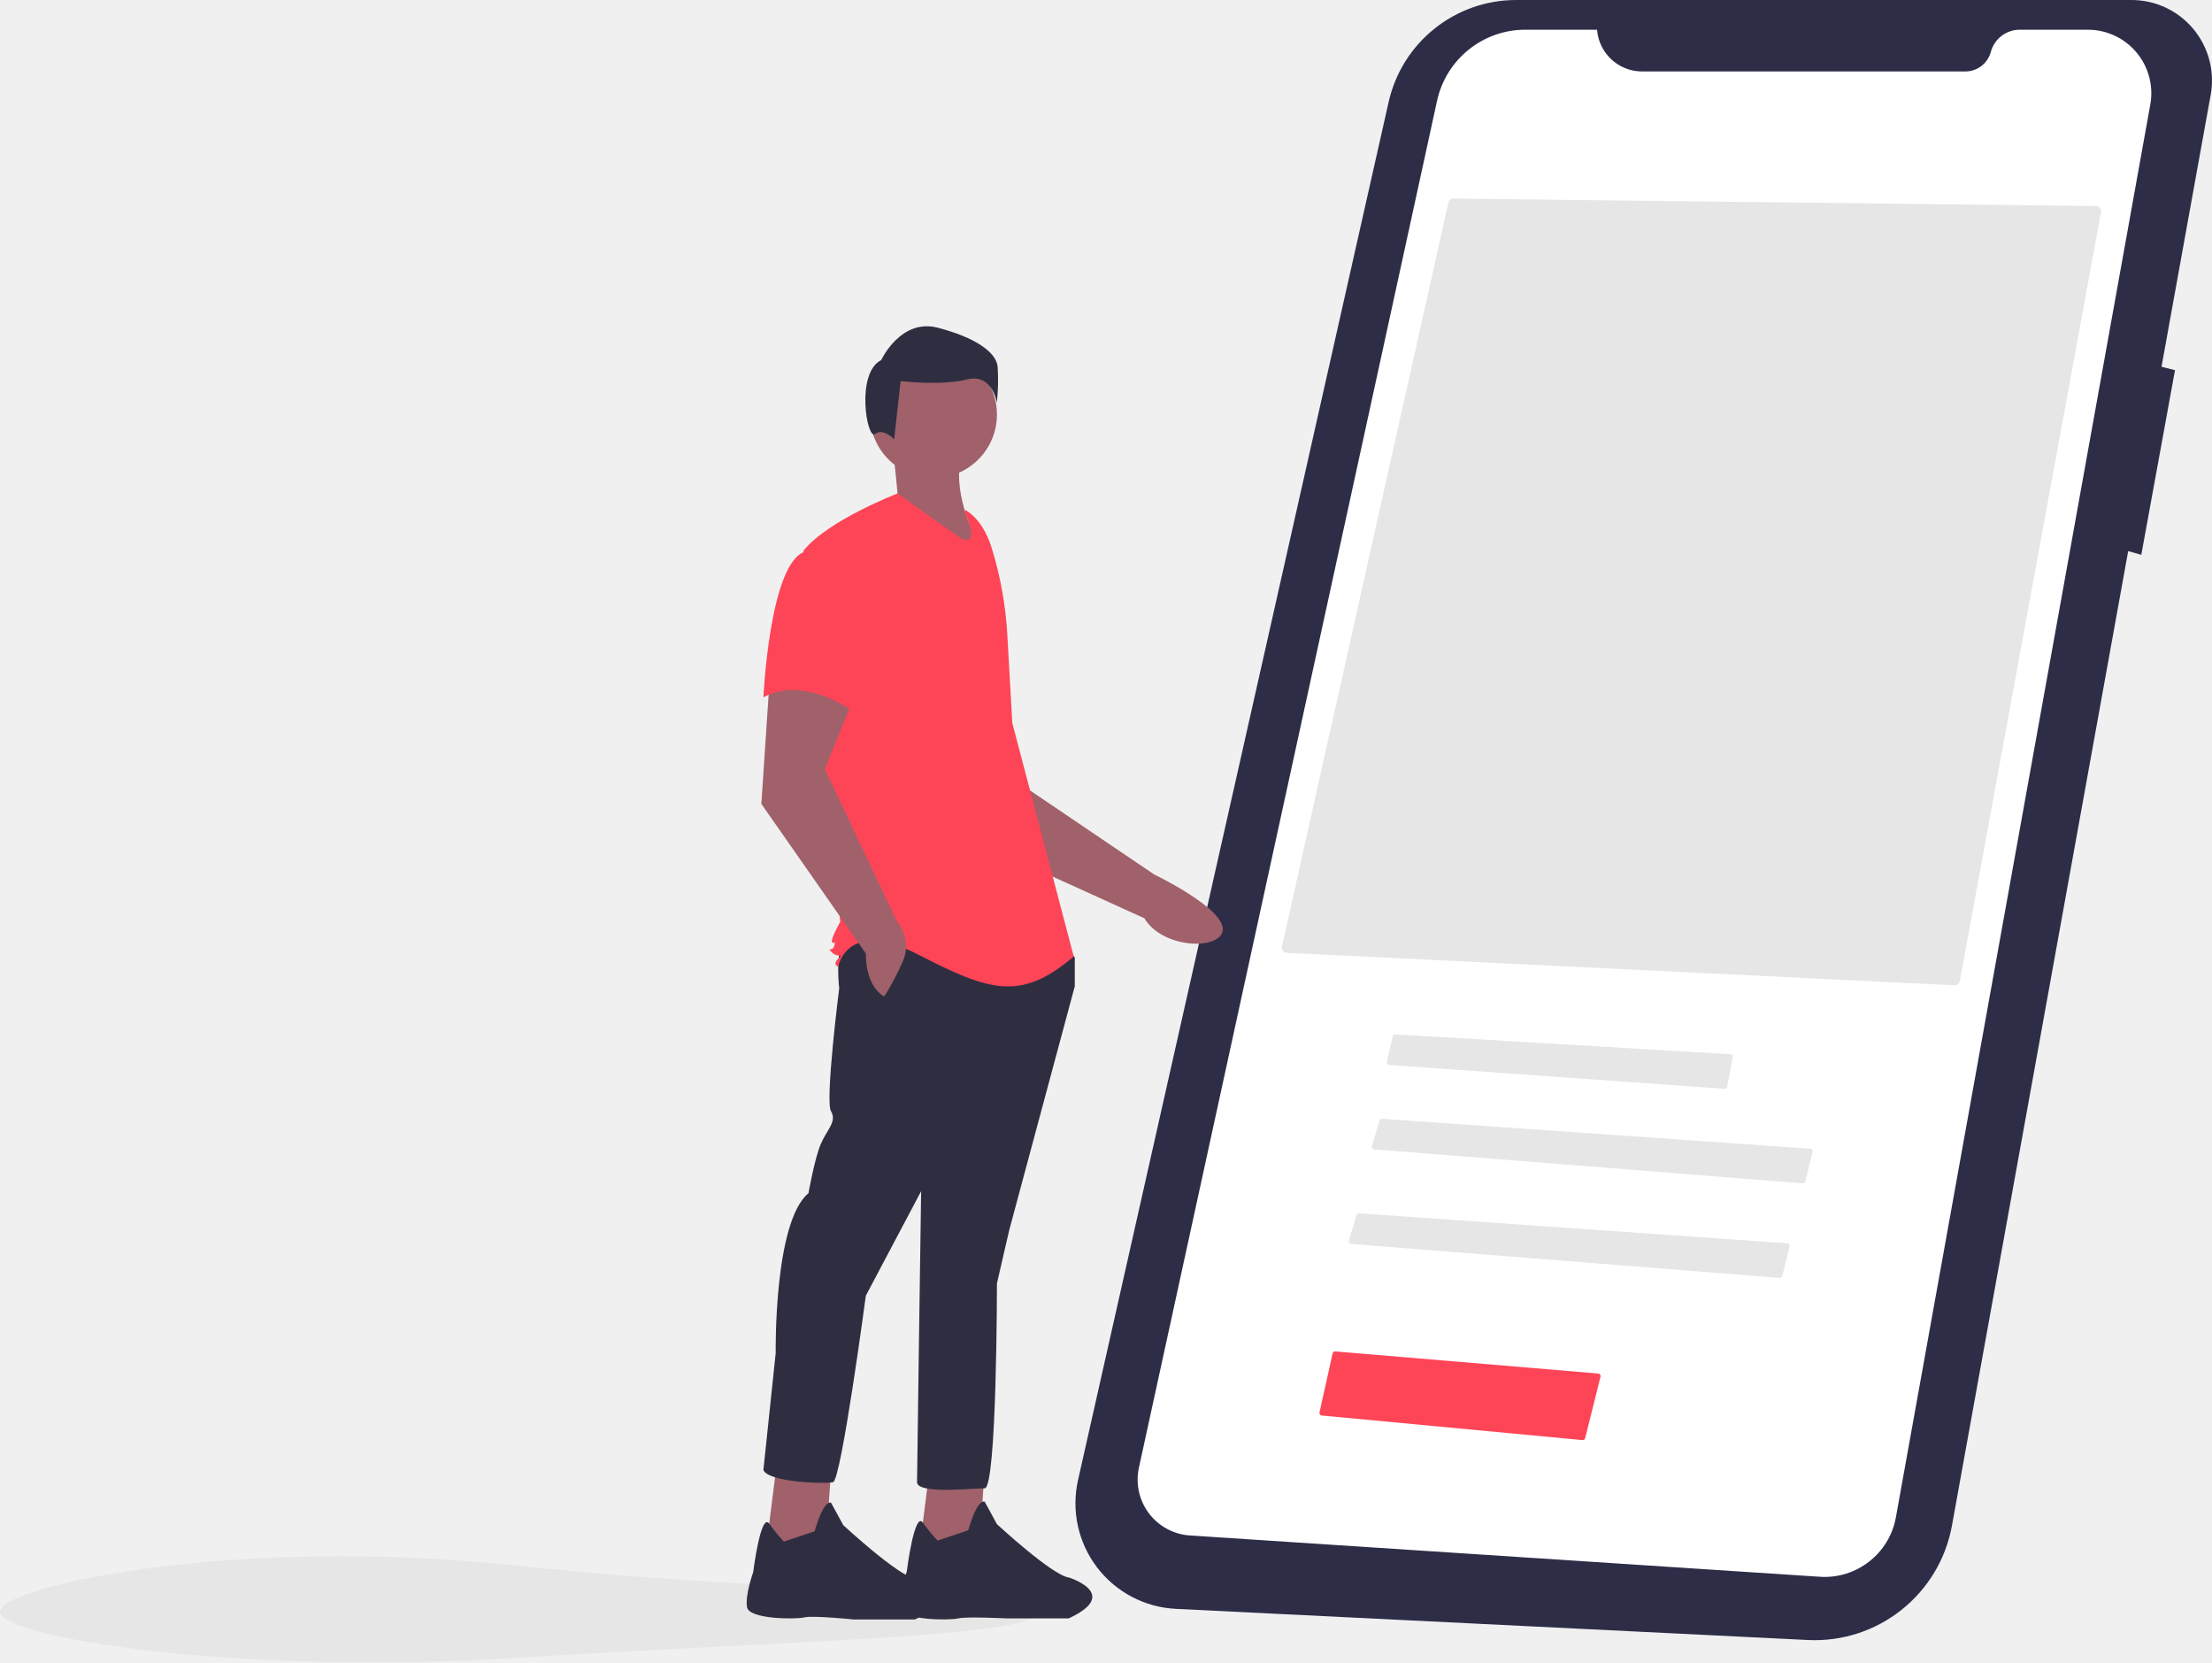
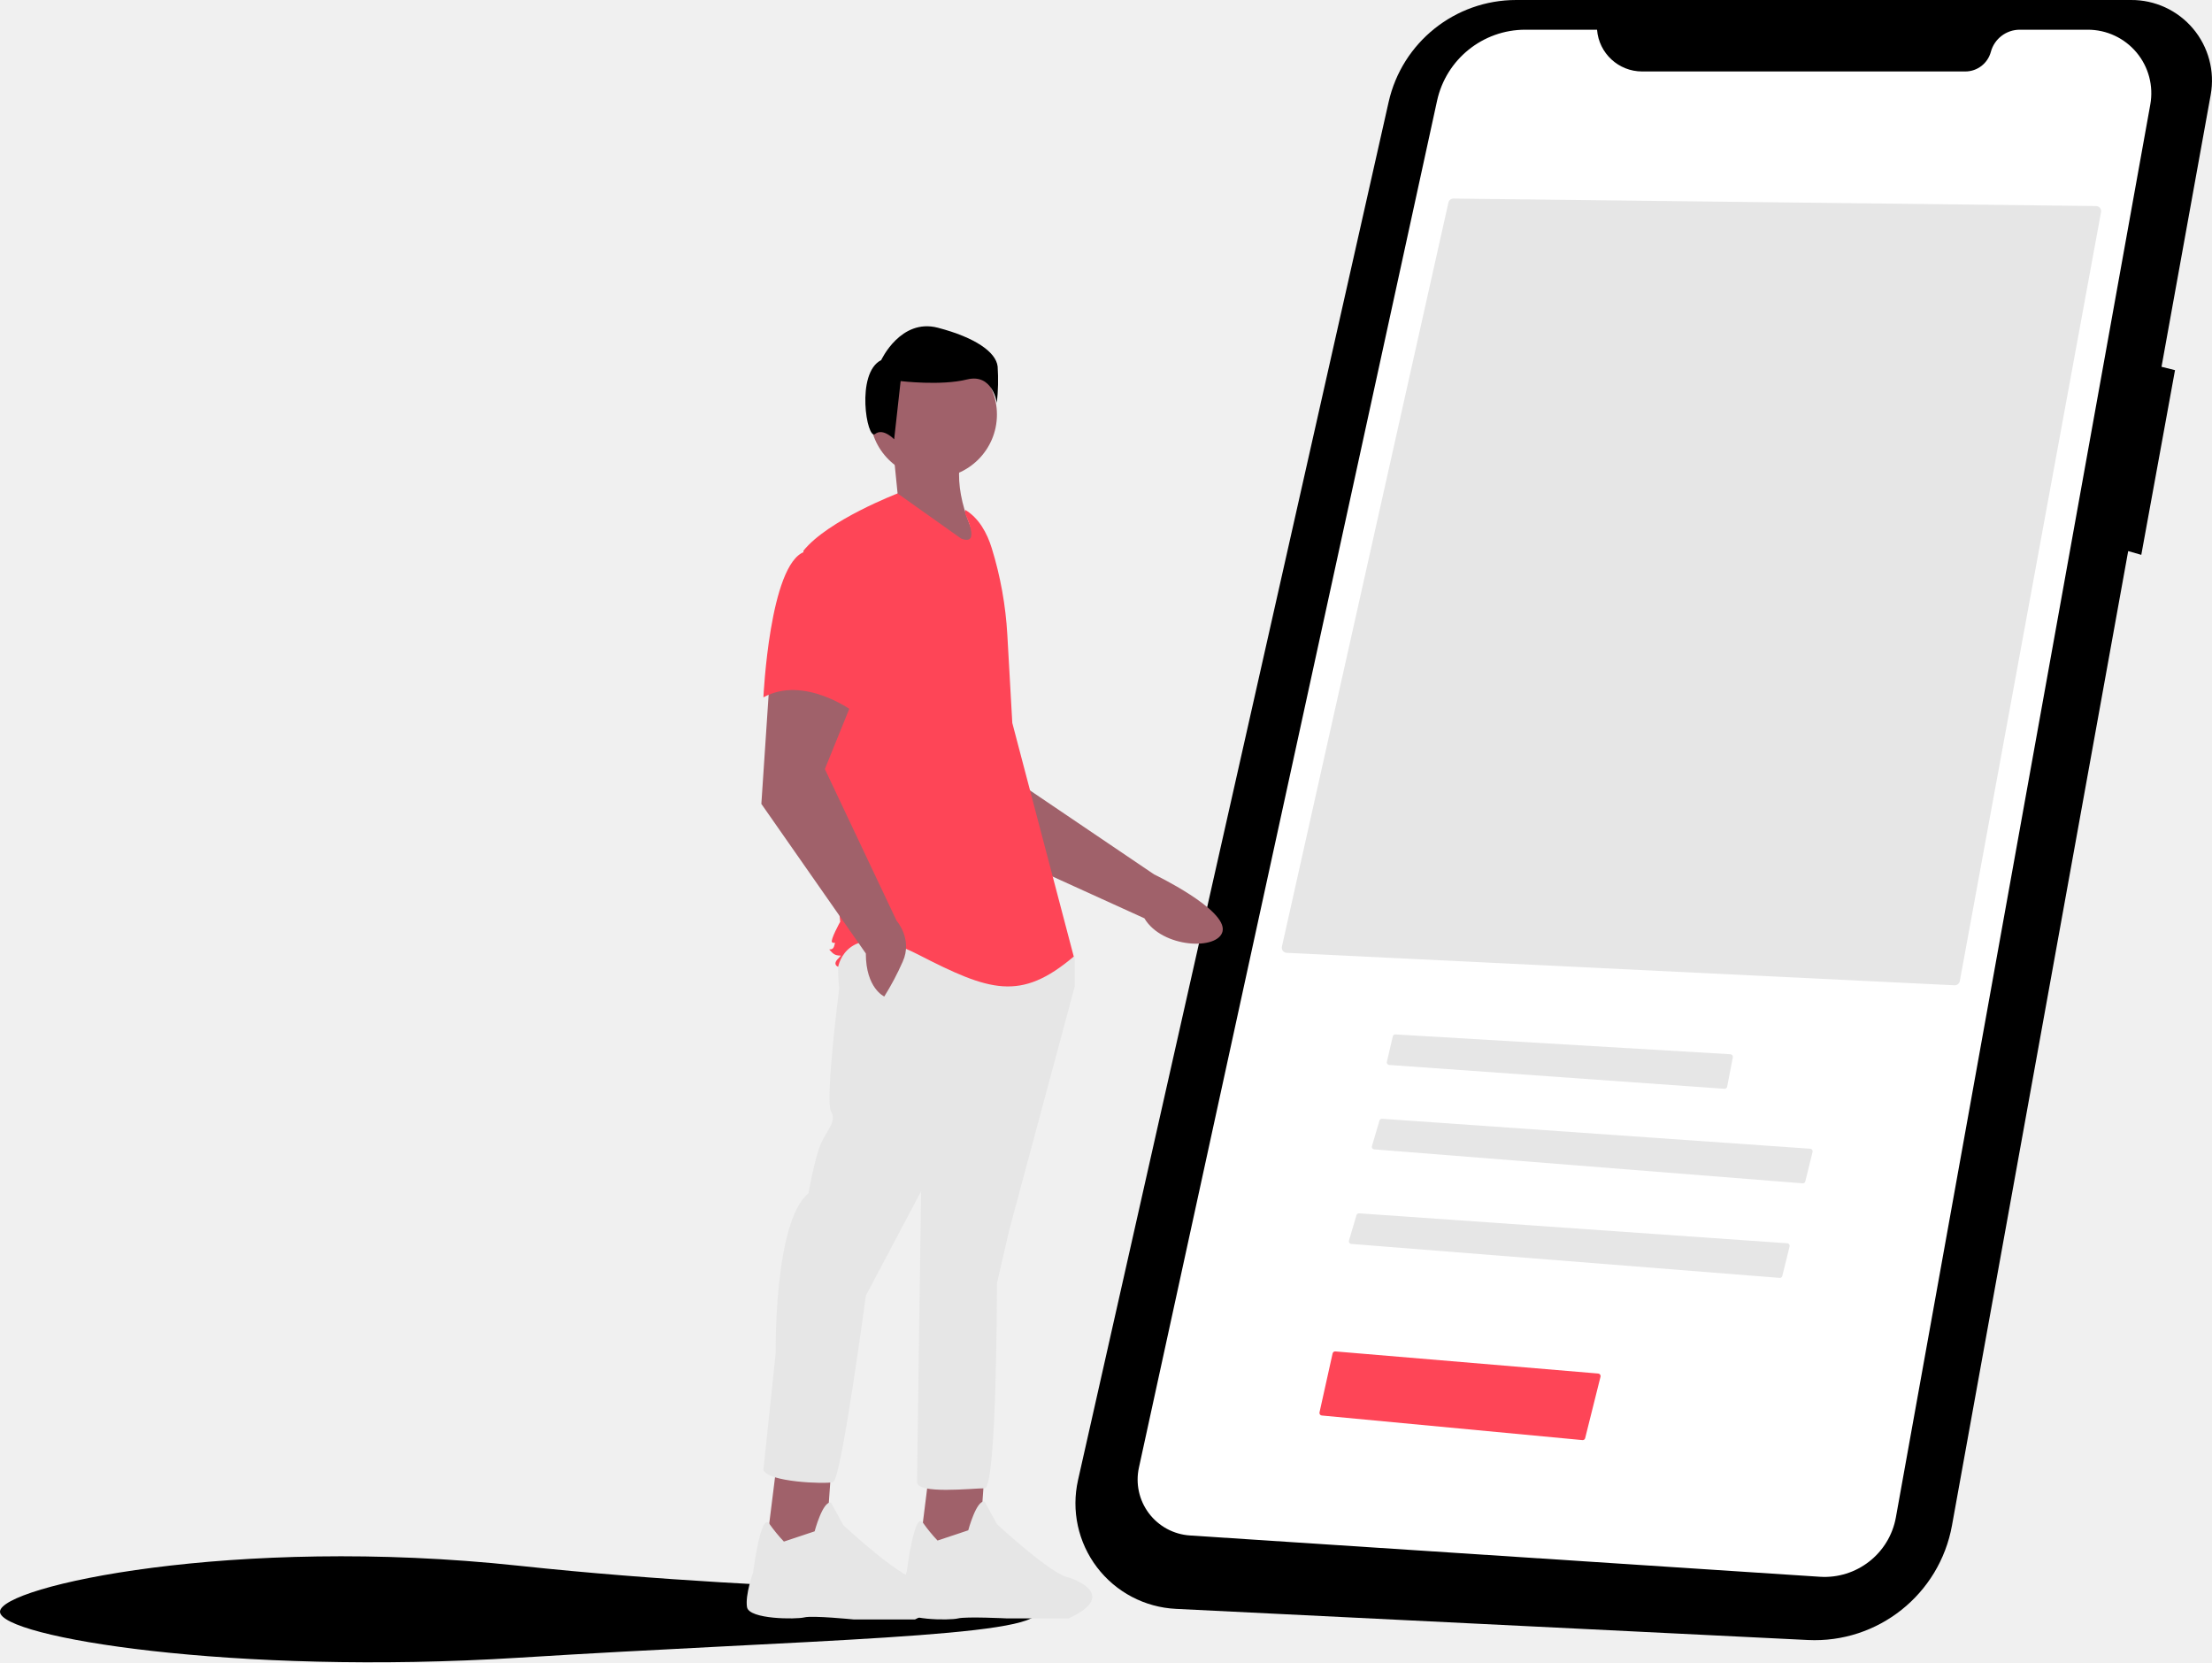
<svg xmlns="http://www.w3.org/2000/svg" id="abc6f0fe-ac59-4901-a46a-93a5eed63bf8" data-name="Layer 1" width="865.802" height="650.463" viewBox="0 0 865.802 650.463">
-   <path d="M573.099,755.439c0,9.941-91,11-203,18-111.895,6.993-203-8.059-203-18s91.524-29.944,203-18C482.099,749.439,573.099,745.498,573.099,755.439Z" transform="translate(-167.0991 -124.7686)" fill="#e6e6e6" />
-   <path d="M1001.142,124.77H760.527A51.15,51.15,0,0,0,710.629,164.67L589.051,703.938a41.34,41.34,0,0,0,38.294,50.382L874.699,766.507a54.615,54.615,0,0,0,56.43-44.827l68.967-381.268,5.131,1.466L1018.423,269.613l-5.281-1.32,19.251-106.426a31.493,31.493,0,0,0-31.25-37.097Z" transform="translate(-167.0991 -124.7686)" fill="#2E2D48" />
+   <path d="M573.099,755.439c0,9.941-91,11-203,18-111.895,6.993-203-8.059-203-18s91.524-29.944,203-18C482.099,749.439,573.099,745.498,573.099,755.439Z" transform="translate(-167.0991 -124.7686)" fill="#000" />
+   <path d="M1001.142,124.77H760.527A51.15,51.15,0,0,0,710.629,164.67L589.051,703.938a41.34,41.34,0,0,0,38.294,50.382L874.699,766.507a54.615,54.615,0,0,0,56.43-44.827l68.967-381.268,5.131,1.466L1018.423,269.613l-5.281-1.32,19.251-106.426a31.493,31.493,0,0,0-31.25-37.097Z" transform="translate(-167.0991 -124.7686)" fill="#000" />
  <path d="M792.203,136.395h-28.087a35.349,35.349,0,0,0-34.536,27.813L612.882,699.076a21.903,21.903,0,0,0,19.967,26.525l246.554,16.159a28.367,28.367,0,0,0,29.773-23.277l99.58-552.838a24.846,24.846,0,0,0-24.452-29.25h-26.645a11.726,11.726,0,0,0-11.323,8.677h0a10.352,10.352,0,0,1-9.996,7.661H809.847a17.695,17.695,0,0,1-17.643-16.338Z" transform="translate(-167.0991 -124.7686)" fill="#fff" />
  <path d="M528.288,411.513l21.739,43.037L615.028,484.101c6.942,11.731,28.999,12.629,30.604,5.043,1.8-8.511-26.786-22.209-26.786-22.209l-54.368-36.774-4.757-31.657Z" transform="translate(-167.0991 -124.7686)" fill="#a0616a" />
  <polygon points="363.753 575.559 359.744 607.632 382.997 609.236 385.402 575.559 363.753 575.559" fill="#a0616a" />
-   <path d="M534.06,727.59a62.966,62.966,0,0,1-5.738-7.017c-3.332-4.612-6.289,19.044-6.289,19.044s-3.207,9.622-2.405,14.433,19.244,4.811,22.451,4.009,19.244,0,19.244,0h24.055c20.847-9.622,0-16.036,0-16.036-6.415-.802-28.064-20.847-28.064-20.847l-4.811-8.82c-3.207-.802-6.415,11.226-6.415,11.226Z" transform="translate(-167.0991 -124.7686)" fill="#2f2e41" />
+   <path d="M534.06,727.59a62.966,62.966,0,0,1-5.738-7.017c-3.332-4.612-6.289,19.044-6.289,19.044s-3.207,9.622-2.405,14.433,19.244,4.811,22.451,4.009,19.244,0,19.244,0h24.055c20.847-9.622,0-16.036,0-16.036-6.415-.802-28.064-20.847-28.064-20.847l-4.811-8.82c-3.207-.802-6.415,11.226-6.415,11.226Z" transform="translate(-167.0991 -124.7686)" fill="#e6e6e6" />
  <polygon points="303.617 575.96 299.607 608.033 322.86 609.637 325.266 575.96 303.617 575.96" fill="#a0616a" />
-   <path d="M473.923,727.991a62.963,62.963,0,0,1-5.738-7.017c-3.332-4.611-6.289,19.044-6.289,19.044s-3.207,8.82-2.405,13.631,19.244,4.811,22.451,4.009,19.244.802,19.244.802h24.055c20.847-9.622,0-16.036,0-16.036-6.415-.802-28.064-20.847-28.064-20.847l-4.811-8.82c-3.207-.802-6.415,11.226-6.415,11.226Z" transform="translate(-167.0991 -124.7686)" fill="#2f2e41" />
-   <path d="M497.176,493.859c-3.207,4.009-1.604,17.64-1.604,17.64s-5.613,44.1-3.207,48.109-1.604,7.216-4.009,12.829-4.811,19.244-4.811,19.244c-13.631,11.225-12.829,62.542-12.829,62.542L465.905,699.927c1.604,4.811,24.055,5.613,27.262,4.811s12.829-72.966,12.829-72.966l21.649-40.893S526.042,699.927,526.042,704.738s21.649,2.405,26.46,2.405,4.811-80.182,4.811-80.182l4.811-20.847,25.658-95.417V499.472l-4.009-5.613S500.383,489.85,497.176,493.859Z" transform="translate(-167.0991 -124.7686)" fill="#2f2e41" />
+   <path d="M473.923,727.991a62.963,62.963,0,0,1-5.738-7.017c-3.332-4.611-6.289,19.044-6.289,19.044s-3.207,8.82-2.405,13.631,19.244,4.811,22.451,4.009,19.244.802,19.244.802h24.055c20.847-9.622,0-16.036,0-16.036-6.415-.802-28.064-20.847-28.064-20.847l-4.811-8.82c-3.207-.802-6.415,11.226-6.415,11.226Z" transform="translate(-167.0991 -124.7686)" fill="#e6e6e6" />
+   <path d="M497.176,493.859c-3.207,4.009-1.604,17.64-1.604,17.64s-5.613,44.1-3.207,48.109-1.604,7.216-4.009,12.829-4.811,19.244-4.811,19.244c-13.631,11.225-12.829,62.542-12.829,62.542L465.905,699.927c1.604,4.811,24.055,5.613,27.262,4.811s12.829-72.966,12.829-72.966l21.649-40.893S526.042,699.927,526.042,704.738s21.649,2.405,26.46,2.405,4.811-80.182,4.811-80.182l4.811-20.847,25.658-95.417V499.472l-4.009-5.613S500.383,489.85,497.176,493.859Z" transform="translate(-167.0991 -124.7686)" fill="#e6e6e6" />
  <circle cx="365.357" cy="162.22" r="24.856" fill="#a0616a" />
  <path d="M544.884,298.615c-5.038,11.219-2.055,26.89,8.018,44.1l-40.893-19.244,6.415-5.613-1.604-16.036Z" transform="translate(-167.0991 -124.7686)" fill="#a0616a" />
  <path d="M544.884,324.274c5.355,3.184,8.558,9.033,10.397,14.985a142.009,142.009,0,0,1,6.102,33.929l1.942,34.475L587.381,499.071c-20.847,17.64-32.875,13.631-60.938-.802s-31.271,4.811-31.271,4.811-2.405-.802,0-3.207,0,0-2.405-2.405,0,0,.802-2.405,0-.802-.802-1.604,3.207-8.018,3.207-8.018L489.559,425.303l-8.018-84.993c9.622-12.027,36.884-22.451,36.884-22.451L543.281,335.499c8.018,3.207,1.604-9.622,1.604-9.622Z" transform="translate(-167.0991 -124.7686)" fill="#FE4557" />
  <path d="M468.31,391.226l-3.207,48.109,40.893,58.533c0,13.631,7.216,16.838,7.216,16.838a105.992,105.992,0,0,0,7.216-13.631c4.009-8.82-2.405-16.036-2.405-16.036l-28.064-59.335L501.987,396.037Z" transform="translate(-167.0991 -124.7686)" fill="#a0616a" />
  <path d="M481.942,340.711c-13.631,4.811-16.036,56.929-16.036,56.929,16.036-8.82,35.28,5.613,35.28,5.613s4.009-13.631,8.82-31.271a30.644,30.644,0,0,0-6.415-28.866S495.573,335.9,481.942,340.711Z" transform="translate(-167.0991 -124.7686)" fill="#FE4557" />
-   <path d="M509.604,294.606c3.164-2.531,7.481,2.07,7.481,2.07l2.531-22.783s15.822,1.899,25.948-.633,11.708,9.177,11.708,9.177a81.264,81.264,0,0,0,.316-14.24c-.633-5.696-8.86-11.392-23.416-15.189s-22.15,12.657-22.15,12.657C501.897,270.729,506.44,297.138,509.604,294.606Z" transform="translate(-167.0991 -124.7686)" fill="#2f2e41" />
+   <path d="M509.604,294.606c3.164-2.531,7.481,2.07,7.481,2.07l2.531-22.783s15.822,1.899,25.948-.633,11.708,9.177,11.708,9.177a81.264,81.264,0,0,0,.316-14.24c-.633-5.696-8.86-11.392-23.416-15.189s-22.15,12.657-22.15,12.657C501.897,270.729,506.44,297.138,509.604,294.606Z" transform="translate(-167.0991 -124.7686)" fill="#000" />
  <path d="M932.123,510.313a2.026,2.026,0,0,0,2.064-1.638l55.285-300.916a2,2,0,0,0-1.943-2.361l-251.526-2.93H735.98a2.01,2.01,0,0,0-1.952,1.562L668.854,495.179a1.999,1.999,0,0,0,1.854,2.434Z" transform="translate(-167.0991 -124.7686)" fill="#e6e6e6" />
  <path d="M713.23,529.535a.998.998,0,0,0-.973.773l-2.323,9.956a1,1,0,0,0,.903,1.225l131.23,9.327a1.009,1.009,0,0,0,1.053-.807l2.234-11.519a.999.999,0,0,0-.922-1.188L713.29,529.537C713.27,529.536,713.25,529.535,713.23,529.535Z" transform="translate(-167.0991 -124.7686)" fill="#e6e6e6" />
  <path d="M872.666,587.808a1.004,1.004,0,0,0,1.051-.758l2.844-11.543a1.001,1.001,0,0,0-.902-1.237l-167.586-11.721a.989.989,0,0,0-1.029.713l-2.955,9.975a.999.999,0,0,0,.878,1.28Z" transform="translate(-167.0991 -124.7686)" fill="#e6e6e6" />
  <path d="M863.666,624.808a1,1,0,0,0,1.051-.758l2.844-11.543a1.001,1.001,0,0,0-.902-1.237l-167.586-11.721a.989.989,0,0,0-1.029.713l-2.955,9.975a.999.999,0,0,0,.878,1.28Z" transform="translate(-167.0991 -124.7686)" fill="#e6e6e6" />
  <path d="M786.481,688.283a.989.989,0,0,0,1.064-.754l6.013-24.051a1.001,1.001,0,0,0-.886-1.24l-102.916-8.656a1.018,1.018,0,0,0-1.06.779l-5.129,23.083a1.001,1.001,0,0,0,.883,1.213Z" transform="translate(-167.0991 -124.7686)" fill="#FE4557" />
</svg>
